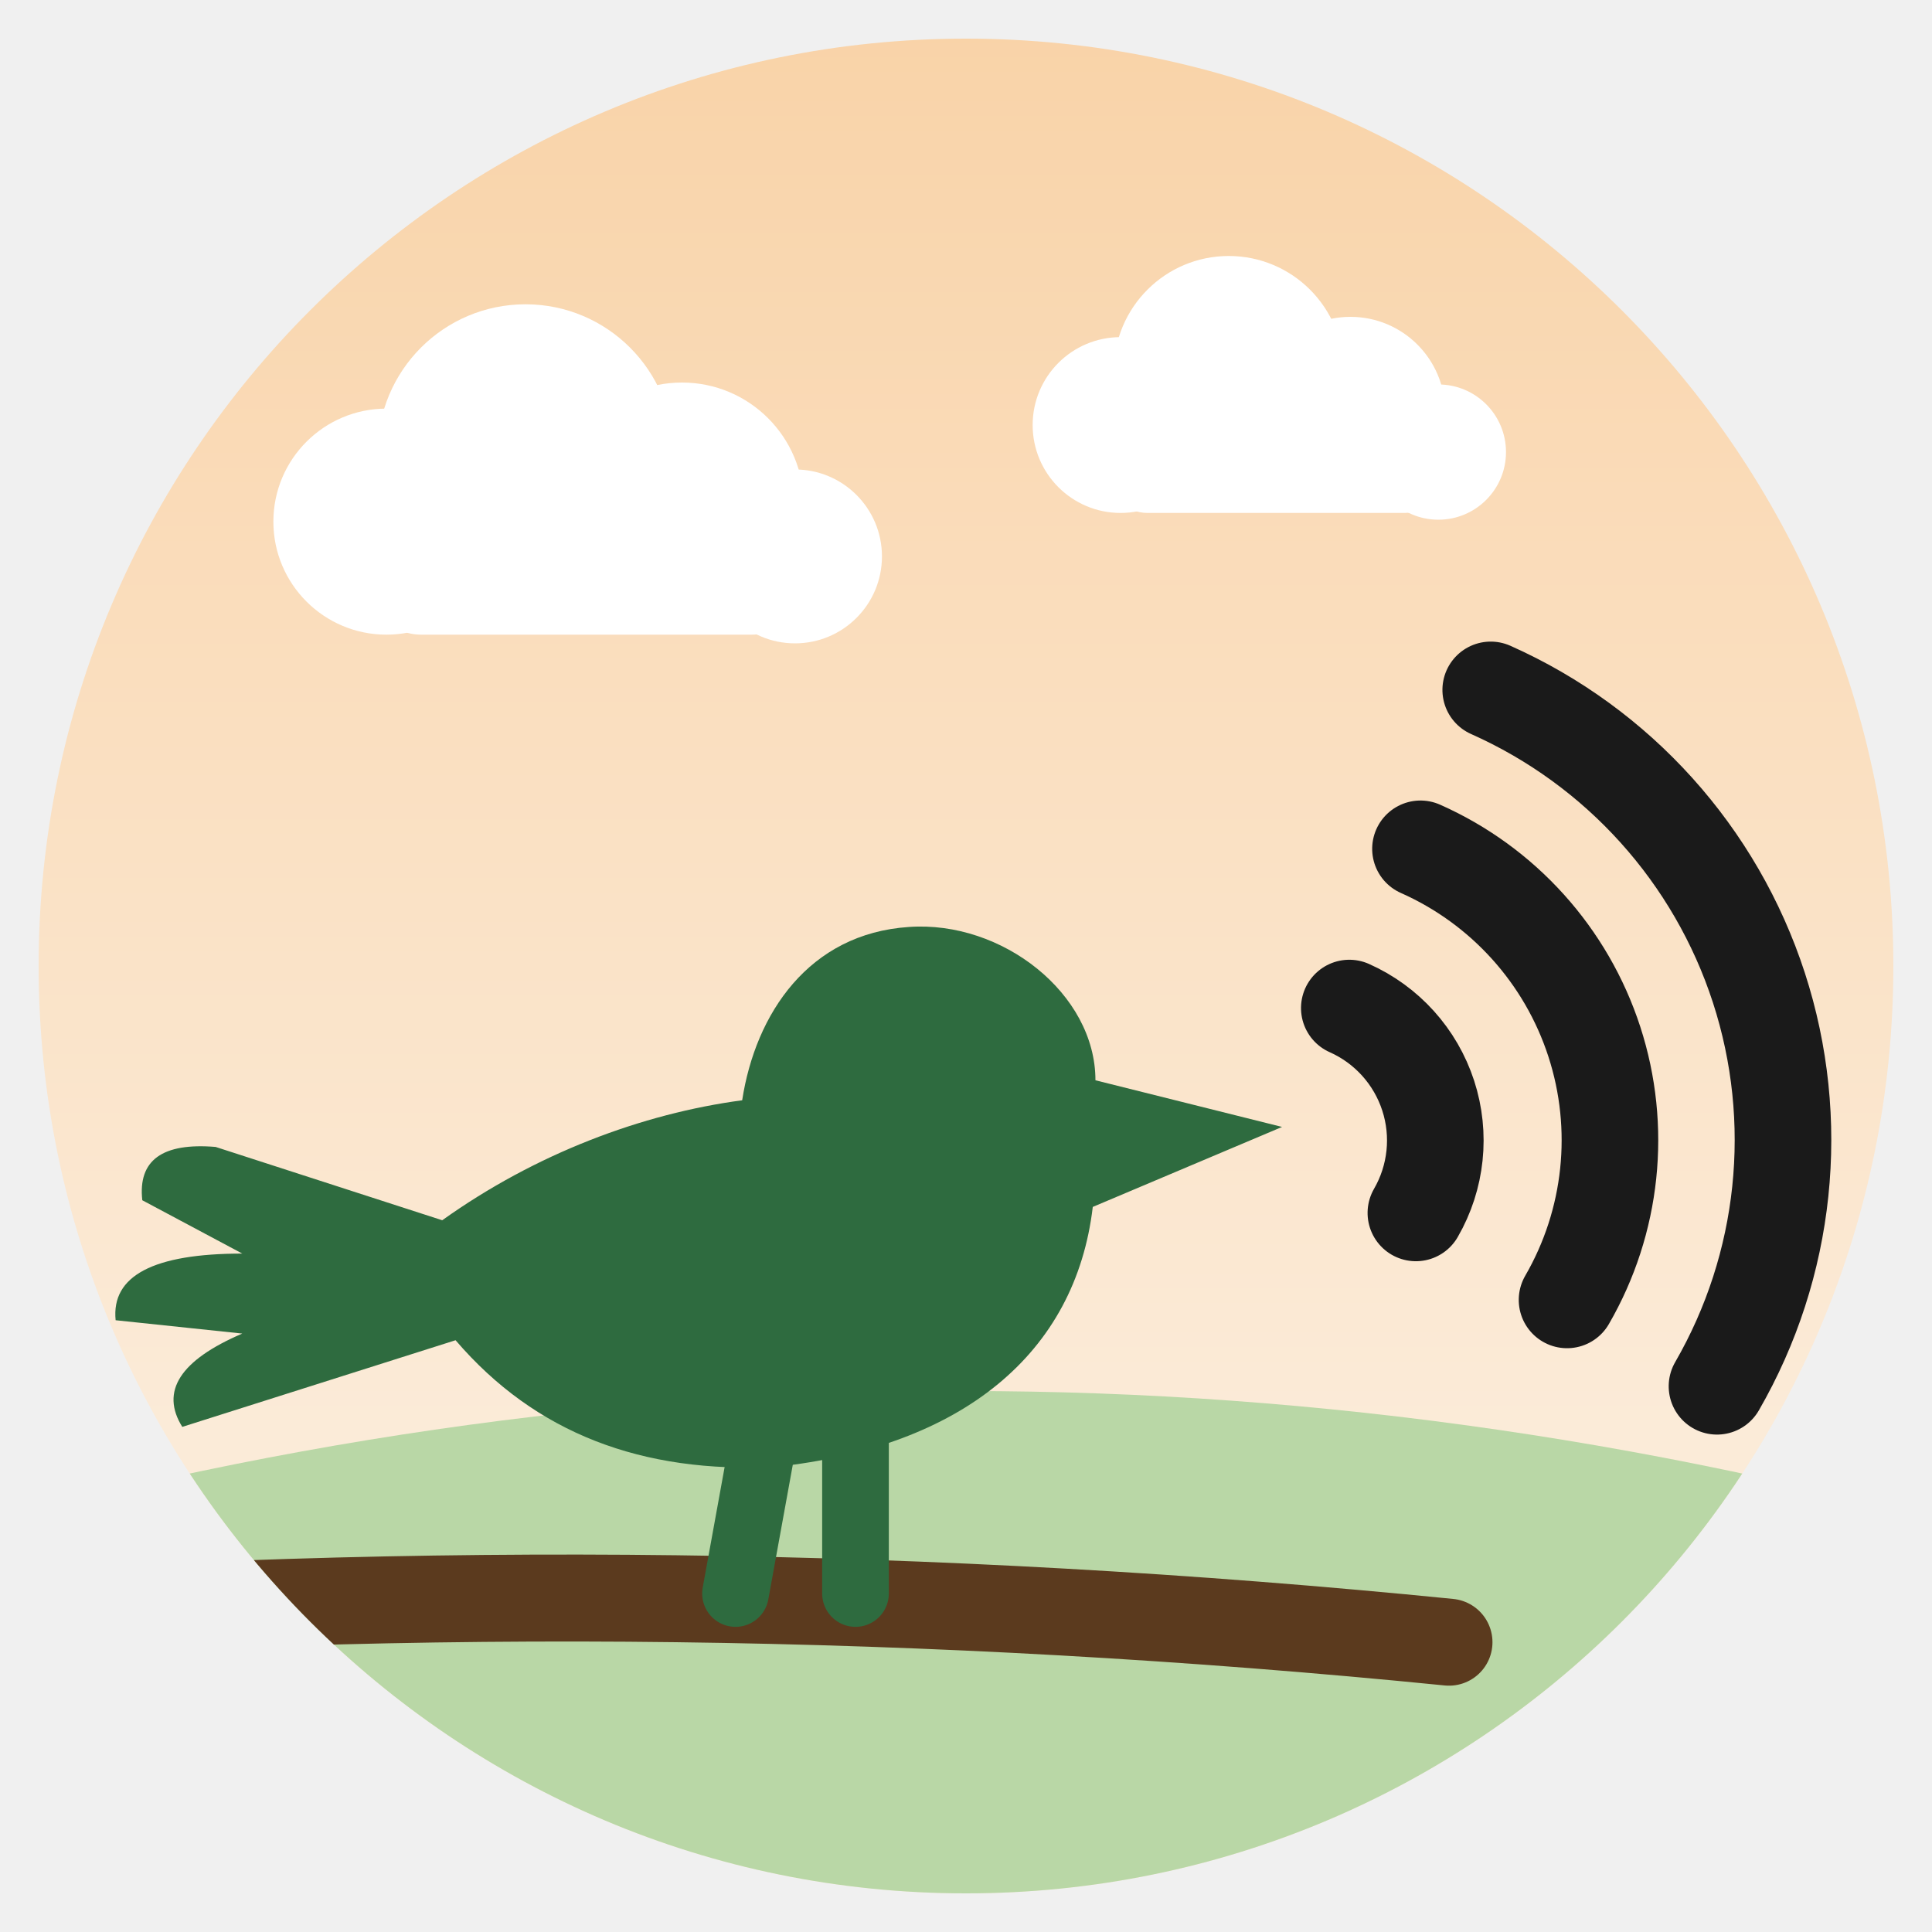
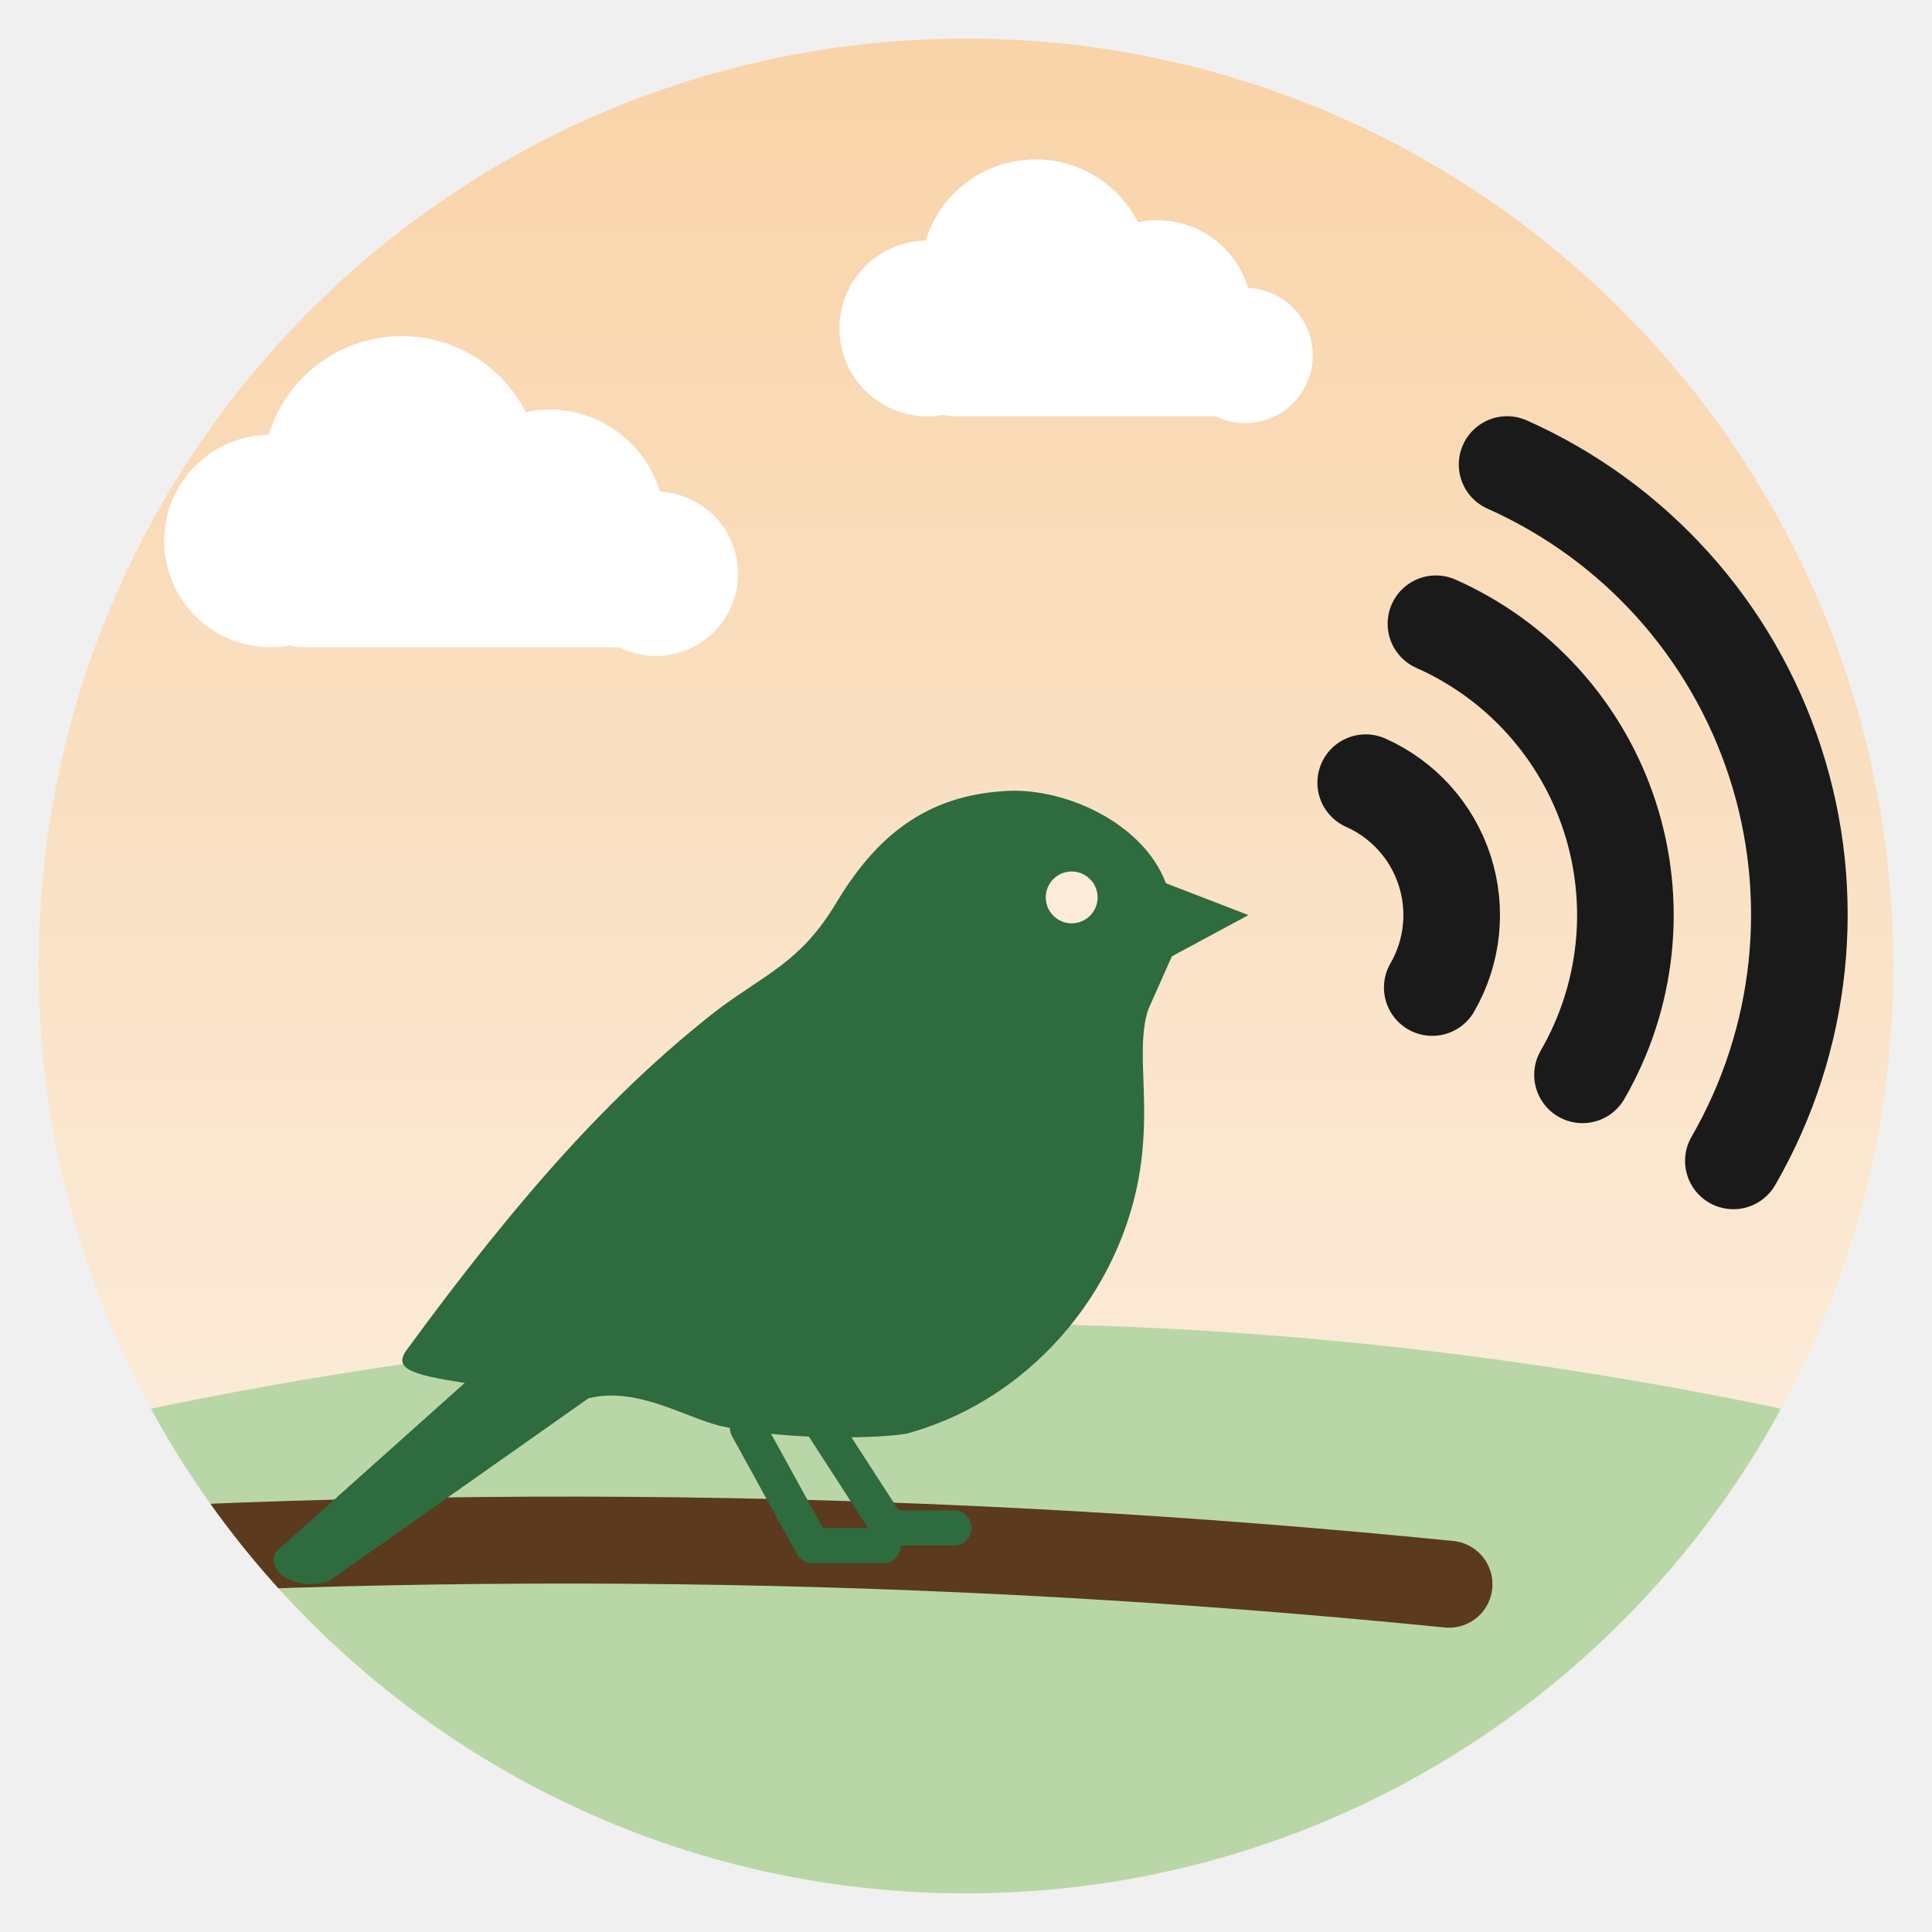
<svg xmlns="http://www.w3.org/2000/svg" viewBox="0 0 200 200">
  <defs>
    <clipPath id="c">
      <circle cx="100" cy="100" r="96" />
    </clipPath>
    <linearGradient id="sky" x1="0" y1="0" x2="0" y2="1">
      <stop offset="0" stop-color="#F9D3A8" />
      <stop offset="0.75" stop-color="#FBEBD8" />
    </linearGradient>
  </defs>
  <g clip-path="url(#c)">
    <circle cx="100" cy="100" r="96" fill="url(#sky)" />
-     <path d="M-10 160 Q100 128 210 160 L210 210 L-10 210 Z" fill="#B9D7A6" />
-     <circle cx="40.0" cy="54.0" r="11.7" fill="#FFFFFF" />
-     <circle cx="54.4" cy="46.8" r="15.3" fill="#FFFFFF" />
-     <circle cx="70.6" cy="52.2" r="12.6" fill="#FFFFFF" />
-     <circle cx="82.3" cy="57.6" r="9.0" fill="#FFFFFF" />
-     <rect x="38.2" y="54.0" width="45.0" height="11.7" rx="5.4" fill="#FFFFFF" />
-     <circle cx="116.0" cy="44.0" r="9.1" fill="#FFFFFF" />
-     <circle cx="127.2" cy="38.4" r="11.9" fill="#FFFFFF" />
-     <circle cx="139.8" cy="42.6" r="9.8" fill="#FFFFFF" />
-     <circle cx="148.9" cy="46.8" r="7.0" fill="#FFFFFF" />
-     <rect x="114.6" y="44.0" width="35.0" height="9.1" rx="4.2" fill="#FFFFFF" />
-     <path d="M-10 168 Q70 162 150 170" stroke="#5B3A1E" stroke-width="9" fill="none" stroke-linecap="round" />
-     <g transform="translate(72 127.7) scale(1.38) translate(-50 -45)">
-       <path d="M94 37 L80 33.5 C80 27 73 21.5 66 22 C58.5 22.5 54.5 28.5 53.5 35 C46 36 38 39 31 44 L14 38.5 Q8 38 8.5 42.5 L16 46.5 Q6 46.5 6.5 51.5 L16 52.5 Q9 55.5 11.5 59.5 L32 53 C38 60 46 63 56 62.5 C70 61 78.5 54 79.8 43 Z" fill="#2E6B3F" />
-       <path d="M55 61 L53 72 M62 60.5 L62 72" stroke="#2E6B3F" stroke-width="5" stroke-linecap="round" fill="none" />
+     <path d="M-10 152 Q100 122 210 152 L210 210 L-10 210 Z" fill="#B9D7A6" />
+     <circle cx="28.0" cy="56.0" r="11.0" fill="#FFFFFF" />
+     <circle cx="41.6" cy="49.2" r="14.4" fill="#FFFFFF" />
+     <circle cx="56.9" cy="54.3" r="11.9" fill="#FFFFFF" />
+     <circle cx="67.9" cy="59.4" r="8.5" fill="#FFFFFF" />
+     <rect x="26.3" y="56.0" width="42.5" height="11.0" rx="5.1" fill="#FFFFFF" />
+     <circle cx="96.0" cy="34.0" r="9.1" fill="#FFFFFF" />
+     <circle cx="107.2" cy="28.4" r="11.9" fill="#FFFFFF" />
+     <circle cx="119.8" cy="32.6" r="9.8" fill="#FFFFFF" />
+     <circle cx="128.9" cy="36.8" r="7.0" fill="#FFFFFF" />
+     <rect x="94.6" y="34.0" width="35.0" height="9.1" rx="4.2" fill="#FFFFFF" />
+     <path d="M-10 162 Q70 156 150 164" stroke="#5B3A1E" stroke-width="9" fill="none" stroke-linecap="round" />
+     <g transform="translate(78 117.91) scale(1.22) translate(-50 -45)">
+       <path d="M92 26 L85 23.3 C83 18 76 15 71 15.5 C64 16 60 20 57 25 C54 30 51 31 47 34 C38 41 30 50 20.5 63 C19.5 64.5 21 65 25.5 65.7 L9.5 80 C8.5 81.5 11 83.5 14 82.5 L36 67 C40 66 44 68.5 47 69.3 C52 70.5 60 70.5 63 70 C74 67 82 57 83 46 C83.5 41 82.5 37 83.5 34 L85.5 29.5 Z" fill="#2E6B3F" />
+       <circle cx="77" cy="24.5" r="2.2" fill="#FBEBD8" />
+       <path d="M49.5 69.5 L55 79.5 L61 79.5 M56 69.5 L61.5 78 L67 78" stroke="#2E6B3F" stroke-width="3" stroke-linecap="round" stroke-linejoin="round" fill="none" />
    </g>
-     <g transform="rotate(-18 133.6 118.0)">
-       <path d="M143.6 106.9 A15 15 0 0 1 143.6 129.2" stroke="#1A1A1A" stroke-width="10" fill="none" stroke-linecap="round" />
-       <path d="M155.7 93.5 A33 33 0 0 1 155.7 142.6" stroke="#1A1A1A" stroke-width="10" fill="none" stroke-linecap="round" />
-       <path d="M167.7 80.1 A51 51 0 0 1 167.7 155.9" stroke="#1A1A1A" stroke-width="10" fill="none" stroke-linecap="round" />
+     <g transform="rotate(-18 135.2 94.7)">
+       <path d="M145.3 83.6 A15 15 0 0 1 145.3 105.9" stroke="#1A1A1A" stroke-width="10" fill="none" stroke-linecap="round" />
+       <path d="M157.3 70.2 A33 33 0 0 1 157.3 119.3" stroke="#1A1A1A" stroke-width="10" fill="none" stroke-linecap="round" />
+       <path d="M169.4 56.8 A51 51 0 0 1 169.4 132.6" stroke="#1A1A1A" stroke-width="10" fill="none" stroke-linecap="round" />
    </g>
  </g>
</svg>
